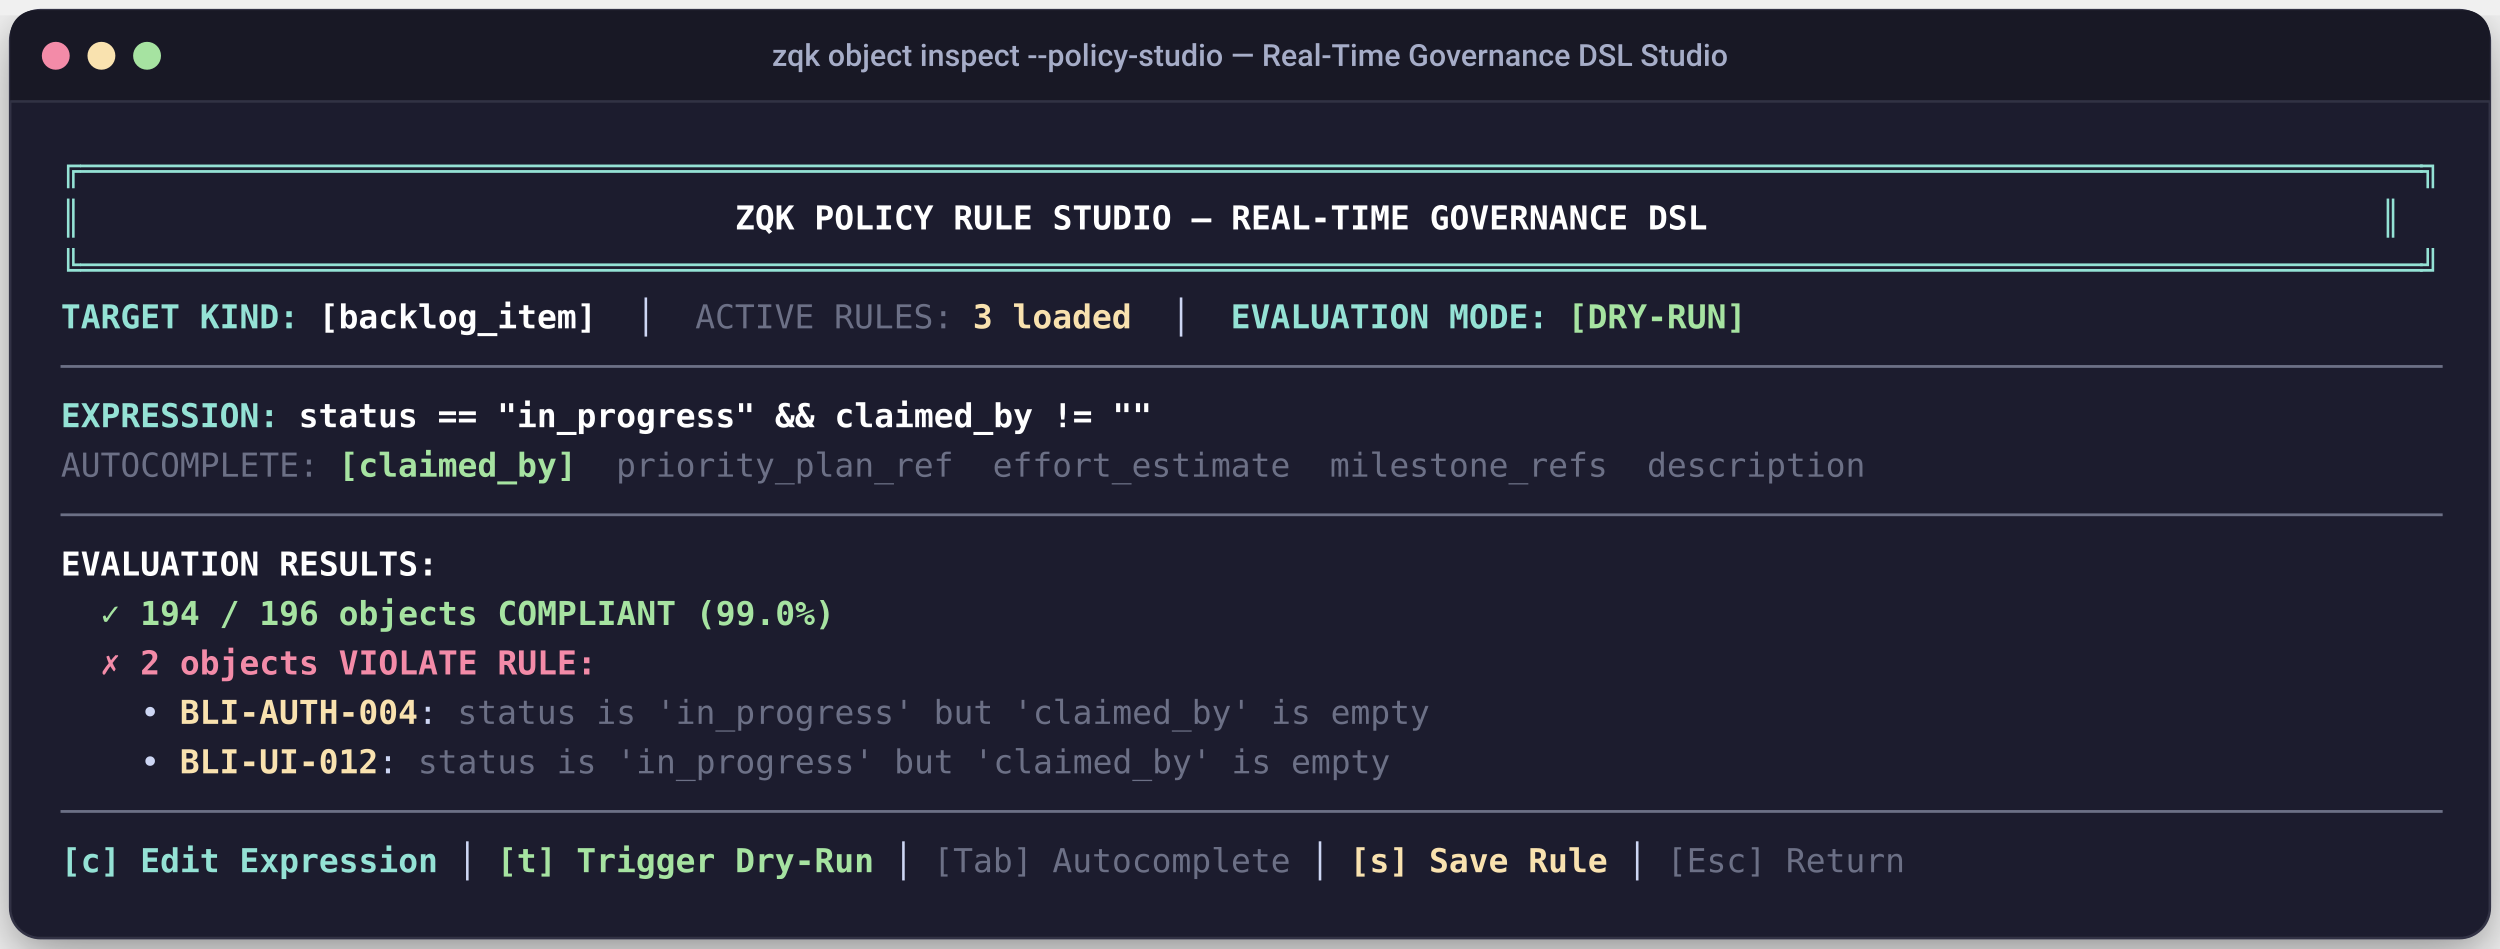
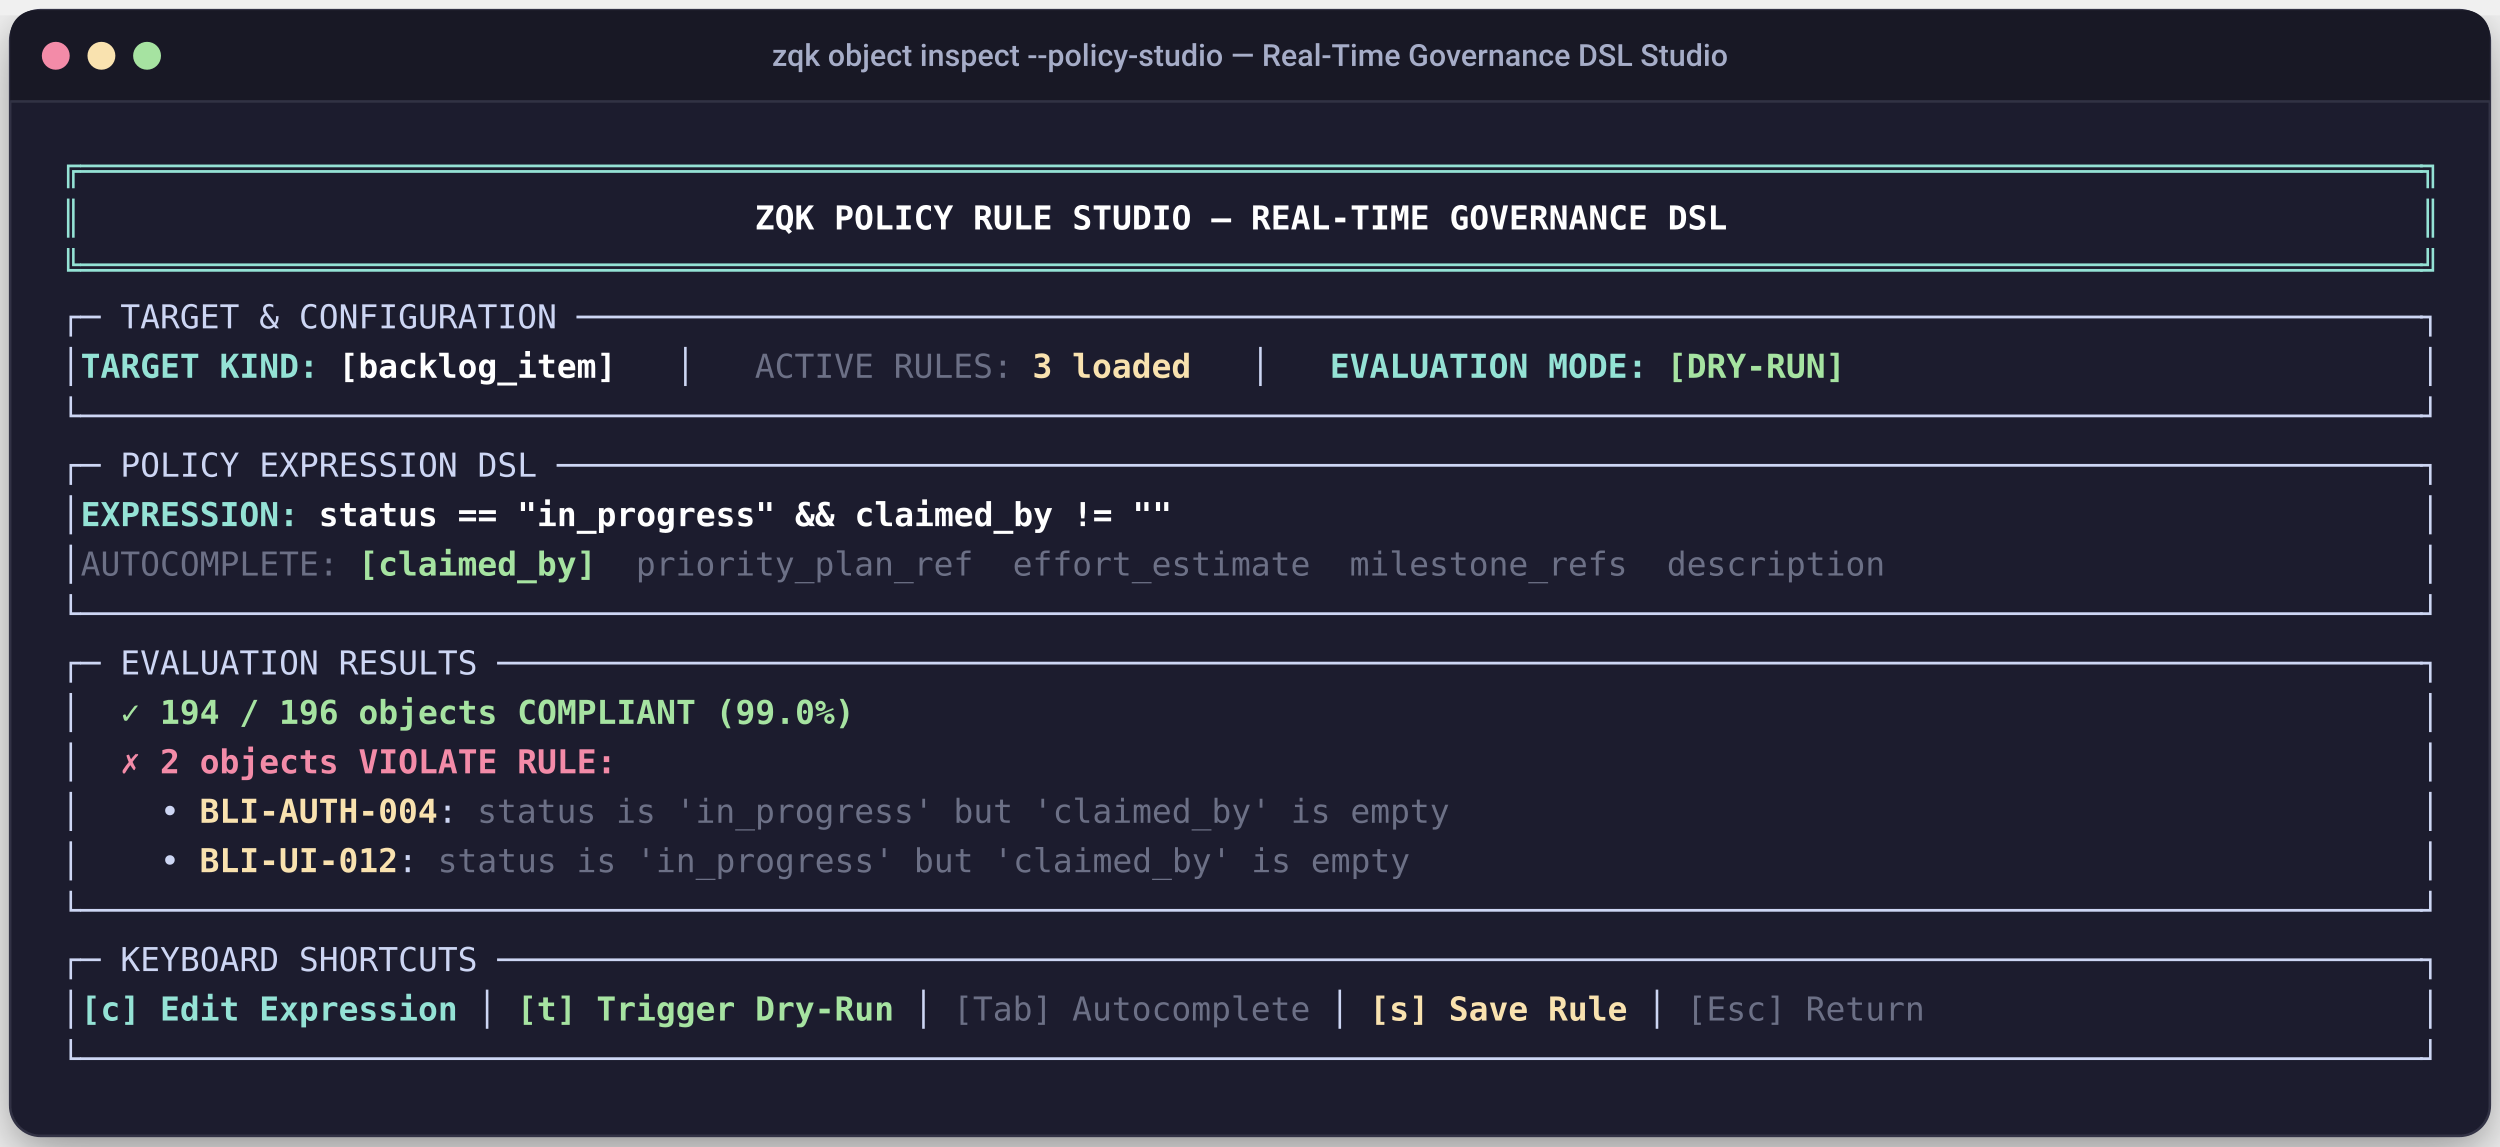
- <svg xmlns="http://www.w3.org/2000/svg" viewBox="0 0 986 374" width="986" height="374">
+ <svg xmlns="http://www.w3.org/2000/svg" viewBox="0 0 986 452" width="986" height="452">
  <defs>
    <style>
      .window-bg { fill: #1e1e2e; rx: 12px; }
      .top-bar { fill: #181825; }
      .dot-red { fill: #f38ba8; }
      .dot-yellow { fill: #f9e2af; }
      .dot-green { fill: #a6e3a1; }
      .term-text { font-family: ui-monospace, SFMono-Regular, "SF Mono", Menlo, Monaco, Consolas, monospace;
                   font-size: 13px; fill: #cdd6f4; letter-spacing: 0px; white-space: pre; }
      .term-bg-reverse { fill: #89b4fa; rx: 3px; }
      .title-text { font-family: -apple-system, BlinkMacSystemFont, "Segoe UI", Roboto, sans-serif;
                    font-size: 12px; fill: #a6adc8; font-weight: 500; text-anchor: middle; }
    </style>
    <filter id="shadow" x="-5%" y="-5%" width="110%" height="110%">
      <feDropShadow dx="0" dy="6" stdDeviation="12" flood-color="#000000" flood-opacity="0.45" />
    </filter>
  </defs>
-   <rect x="4" y="4" width="978" height="366" class="window-bg" filter="url(#shadow)" stroke="#313244" stroke-width="1" />
+   <rect x="4" y="4" width="978" height="444" class="window-bg" filter="url(#shadow)" stroke="#313244" stroke-width="1" />
  <path d="M 4 14 A 10 10 0 0 1 14 4 L 972 4 A 10 10 0 0 1 982 14 L 982 40 L 4 40 Z" class="top-bar" />
  <line x1="4" y1="40" x2="982" y2="40" stroke="#313244" stroke-width="1" />
  <circle cx="22" cy="22" r="5.5" class="dot-red" />
  <circle cx="40" cy="22" r="5.5" class="dot-yellow" />
  <circle cx="58" cy="22" r="5.5" class="dot-green" />
  <text x="493" y="26" class="title-text">zqk object inspect --policy-studio — Real-Time Governance DSL Studio</text>
  <g transform="translate(24, 56)">
    <text y="15.0" class="term-text" xml:space="preserve">
      <tspan x="0.0" fill="#94e2d5" font-weight="bold">╔</tspan>
      <tspan x="7.8" fill="#94e2d5" font-weight="bold">══════════════════════════════════════════════════════════════════════════════════════════════════════════════════════</tspan>
      <tspan x="930.6" fill="#94e2d5" font-weight="bold">╗</tspan>
    </text>
    <text y="34.5" class="term-text" xml:space="preserve">
      <tspan x="0.0" fill="#94e2d5" font-weight="bold">║</tspan>
-       <tspan x="7.8" fill="#cdd6f4">                                 </tspan>
-       <tspan x="265.9" fill="#ffffff" font-weight="bold">ZQK POLICY RULE STUDIO — REAL-TIME GOVERNANCE DSL</tspan>
-       <tspan x="649.1" fill="#cdd6f4">                                  </tspan>
-       <tspan x="914.9" fill="#94e2d5" font-weight="bold">║</tspan>
+       <tspan x="7.8" fill="#cdd6f4">                                  </tspan>
+       <tspan x="273.7" fill="#ffffff" font-weight="bold">ZQK POLICY RULE STUDIO — REAL-TIME GOVERNANCE DSL</tspan>
+       <tspan x="656.9" fill="#cdd6f4">                                   </tspan>
+       <tspan x="930.6" fill="#94e2d5" font-weight="bold">║</tspan>
    </text>
    <text y="54.0" class="term-text" xml:space="preserve">
      <tspan x="0.0" fill="#94e2d5" font-weight="bold">╚</tspan>
      <tspan x="7.8" fill="#94e2d5" font-weight="bold">══════════════════════════════════════════════════════════════════════════════════════════════════════════════════════</tspan>
      <tspan x="930.6" fill="#94e2d5" font-weight="bold">╝</tspan>
    </text>
    <text y="73.5" class="term-text" xml:space="preserve">
-       <tspan x="0.0" fill="#94e2d5" font-weight="bold">TARGET KIND:</tspan>
-       <tspan x="93.8" fill="#cdd6f4"> </tspan>
-       <tspan x="101.7" fill="#ffffff" font-weight="bold">[backlog_item]</tspan>
-       <tspan x="211.1" fill="#cdd6f4">  </tspan>
-       <tspan x="226.8" fill="#cdd6f4">│</tspan>
-       <tspan x="234.6" fill="#cdd6f4">  </tspan>
-       <tspan x="250.2" fill="#6c7086">ACTIVE RULES:</tspan>
-       <tspan x="351.9" fill="#cdd6f4"> </tspan>
-       <tspan x="359.7" fill="#f9e2af" font-weight="bold">3 loaded</tspan>
-       <tspan x="422.3" fill="#cdd6f4">  </tspan>
-       <tspan x="437.9" fill="#cdd6f4">│</tspan>
-       <tspan x="445.7" fill="#cdd6f4">  </tspan>
-       <tspan x="461.4" fill="#94e2d5" font-weight="bold">EVALUATION MODE:</tspan>
-       <tspan x="586.5" fill="#cdd6f4"> </tspan>
-       <tspan x="594.3" fill="#a6e3a1" font-weight="bold">[DRY-RUN]</tspan>
+       <tspan x="0.0" fill="#cdd6f4">┌</tspan>
+       <tspan x="7.8" fill="#cdd6f4">─ TARGET &amp; CONFIGURATION ─────────────────────────────────────────────────────────────────────────────────────────────</tspan>
+       <tspan x="930.6" fill="#cdd6f4">┐</tspan>
    </text>
    <text y="93.0" class="term-text" xml:space="preserve">
-       <tspan x="0.0" fill="#6c7086">────────────────────────────────────────────────────────────────────────────────────────────────────────────────────────</tspan>
+       <tspan x="0.0" fill="#cdd6f4">│</tspan>
+       <tspan x="7.8" fill="#94e2d5" font-weight="bold">TARGET KIND:</tspan>
+       <tspan x="101.7" fill="#cdd6f4"> </tspan>
+       <tspan x="109.5" fill="#ffffff" font-weight="bold">[backlog_item]</tspan>
+       <tspan x="219.0" fill="#cdd6f4">   </tspan>
+       <tspan x="242.4" fill="#cdd6f4">│</tspan>
+       <tspan x="250.2" fill="#cdd6f4">   </tspan>
+       <tspan x="273.7" fill="#6c7086">ACTIVE RULES:</tspan>
+       <tspan x="375.4" fill="#cdd6f4"> </tspan>
+       <tspan x="383.2" fill="#f9e2af" font-weight="bold">3 loaded</tspan>
+       <tspan x="445.7" fill="#cdd6f4">   </tspan>
+       <tspan x="469.2" fill="#cdd6f4">│</tspan>
+       <tspan x="477.0" fill="#cdd6f4">   </tspan>
+       <tspan x="500.5" fill="#94e2d5" font-weight="bold">EVALUATION MODE:</tspan>
+       <tspan x="625.6" fill="#cdd6f4"> </tspan>
+       <tspan x="633.4" fill="#a6e3a1" font-weight="bold">[DRY-RUN]</tspan>
+       <tspan x="703.8" fill="#cdd6f4">                             </tspan>
+       <tspan x="930.6" fill="#cdd6f4">│</tspan>
    </text>
    <text y="112.5" class="term-text" xml:space="preserve">
-       <tspan x="0.0" fill="#94e2d5" font-weight="bold">EXPRESSION:</tspan>
-       <tspan x="86.0" fill="#cdd6f4"> </tspan>
-       <tspan x="93.8" fill="#ffffff" font-weight="bold">status == "in_progress" &amp;&amp; claimed_by != ""</tspan>
+       <tspan x="0.0" fill="#cdd6f4">└</tspan>
+       <tspan x="7.8" fill="#cdd6f4">──────────────────────────────────────────────────────────────────────────────────────────────────────────────────────</tspan>
+       <tspan x="930.6" fill="#cdd6f4">┘</tspan>
    </text>
    <text y="132.0" class="term-text" xml:space="preserve">
-       <tspan x="0.0" fill="#6c7086">AUTOCOMPLETE:</tspan>
-       <tspan x="101.7" fill="#cdd6f4"> </tspan>
-       <tspan x="109.5" fill="#a6e3a1" font-weight="bold">[claimed_by]</tspan>
-       <tspan x="203.3" fill="#cdd6f4">  </tspan>
-       <tspan x="219.0" fill="#6c7086">priority_plan_ref</tspan>
-       <tspan x="351.9" fill="#cdd6f4">  </tspan>
-       <tspan x="367.5" fill="#6c7086">effort_estimate</tspan>
-       <tspan x="484.8" fill="#cdd6f4">  </tspan>
-       <tspan x="500.5" fill="#6c7086">milestone_refs</tspan>
-       <tspan x="610.0" fill="#cdd6f4">  </tspan>
-       <tspan x="625.6" fill="#6c7086">description</tspan>
+       <tspan x="0.0" fill="#cdd6f4">┌</tspan>
+       <tspan x="7.8" fill="#cdd6f4">─ POLICY EXPRESSION DSL ──────────────────────────────────────────────────────────────────────────────────────────────</tspan>
+       <tspan x="930.6" fill="#cdd6f4">┐</tspan>
    </text>
    <text y="151.5" class="term-text" xml:space="preserve">
-       <tspan x="0.0" fill="#6c7086">────────────────────────────────────────────────────────────────────────────────────────────────────────────────────────</tspan>
+       <tspan x="0.0" fill="#cdd6f4">│</tspan>
+       <tspan x="7.8" fill="#94e2d5" font-weight="bold">EXPRESSION:</tspan>
+       <tspan x="93.8" fill="#cdd6f4"> </tspan>
+       <tspan x="101.7" fill="#ffffff" font-weight="bold">status == "in_progress" &amp;&amp; claimed_by != ""</tspan>
+       <tspan x="437.9" fill="#cdd6f4">                                                               </tspan>
+       <tspan x="930.6" fill="#cdd6f4">│</tspan>
    </text>
    <text y="171.0" class="term-text" xml:space="preserve">
-       <tspan x="0.0" fill="#ffffff" font-weight="bold">EVALUATION RESULTS:</tspan>
+       <tspan x="0.0" fill="#cdd6f4">│</tspan>
+       <tspan x="7.8" fill="#6c7086">AUTOCOMPLETE:</tspan>
+       <tspan x="109.5" fill="#cdd6f4"> </tspan>
+       <tspan x="117.3" fill="#a6e3a1" font-weight="bold">[claimed_by]</tspan>
+       <tspan x="211.1" fill="#cdd6f4">  </tspan>
+       <tspan x="226.8" fill="#6c7086">priority_plan_ref</tspan>
+       <tspan x="359.7" fill="#cdd6f4">  </tspan>
+       <tspan x="375.4" fill="#6c7086">effort_estimate</tspan>
+       <tspan x="492.7" fill="#cdd6f4">  </tspan>
+       <tspan x="508.3" fill="#6c7086">milestone_refs</tspan>
+       <tspan x="617.8" fill="#cdd6f4">  </tspan>
+       <tspan x="633.4" fill="#6c7086">description</tspan>
+       <tspan x="719.4" fill="#cdd6f4">                           </tspan>
+       <tspan x="930.6" fill="#cdd6f4">│</tspan>
    </text>
    <text y="190.5" class="term-text" xml:space="preserve">
-       <tspan x="0.0" fill="#cdd6f4">  </tspan>
-       <tspan x="15.6" fill="#a6e3a1" font-weight="bold">✓</tspan>
-       <tspan x="23.5" fill="#cdd6f4"> </tspan>
-       <tspan x="31.3" fill="#a6e3a1" font-weight="bold">194 / 196 objects COMPLIANT (99.0%)</tspan>
+       <tspan x="0.0" fill="#cdd6f4">└</tspan>
+       <tspan x="7.8" fill="#cdd6f4">──────────────────────────────────────────────────────────────────────────────────────────────────────────────────────</tspan>
+       <tspan x="930.6" fill="#cdd6f4">┘</tspan>
    </text>
    <text y="210.0" class="term-text" xml:space="preserve">
-       <tspan x="0.0" fill="#cdd6f4">  </tspan>
-       <tspan x="15.6" fill="#f38ba8" font-weight="bold">✗</tspan>
-       <tspan x="23.5" fill="#cdd6f4"> </tspan>
-       <tspan x="31.3" fill="#f38ba8" font-weight="bold">2 objects VIOLATE RULE:</tspan>
+       <tspan x="0.0" fill="#cdd6f4">┌</tspan>
+       <tspan x="7.8" fill="#cdd6f4">─ EVALUATION RESULTS ─────────────────────────────────────────────────────────────────────────────────────────────────</tspan>
+       <tspan x="930.6" fill="#cdd6f4">┐</tspan>
    </text>
    <text y="229.5" class="term-text" xml:space="preserve">
-       <tspan x="0.0" fill="#cdd6f4">    • </tspan>
-       <tspan x="46.9" fill="#f9e2af" font-weight="bold">BLI-AUTH-004</tspan>
-       <tspan x="140.8" fill="#cdd6f4">: </tspan>
-       <tspan x="156.4" fill="#6c7086">status is 'in_progress' but 'claimed_by' is empty</tspan>
+       <tspan x="0.0" fill="#cdd6f4">│</tspan>
+       <tspan x="7.8" fill="#cdd6f4">  </tspan>
+       <tspan x="23.5" fill="#a6e3a1" font-weight="bold">✓</tspan>
+       <tspan x="31.3" fill="#cdd6f4"> </tspan>
+       <tspan x="39.1" fill="#a6e3a1" font-weight="bold">194 / 196 objects COMPLIANT (99.0%)</tspan>
+       <tspan x="312.8" fill="#cdd6f4">                                                                               </tspan>
+       <tspan x="930.6" fill="#cdd6f4">│</tspan>
    </text>
    <text y="249.0" class="term-text" xml:space="preserve">
-       <tspan x="0.0" fill="#cdd6f4">    • </tspan>
-       <tspan x="46.9" fill="#f9e2af" font-weight="bold">BLI-UI-012</tspan>
-       <tspan x="125.1" fill="#cdd6f4">: </tspan>
-       <tspan x="140.8" fill="#6c7086">status is 'in_progress' but 'claimed_by' is empty</tspan>
+       <tspan x="0.0" fill="#cdd6f4">│</tspan>
+       <tspan x="7.8" fill="#cdd6f4">  </tspan>
+       <tspan x="23.5" fill="#f38ba8" font-weight="bold">✗</tspan>
+       <tspan x="31.3" fill="#cdd6f4"> </tspan>
+       <tspan x="39.1" fill="#f38ba8" font-weight="bold">2 objects VIOLATE RULE:</tspan>
+       <tspan x="219.0" fill="#cdd6f4">                                                                                           </tspan>
+       <tspan x="930.6" fill="#cdd6f4">│</tspan>
    </text>
    <text y="268.5" class="term-text" xml:space="preserve">
-       <tspan x="0.0" fill="#6c7086">────────────────────────────────────────────────────────────────────────────────────────────────────────────────────────</tspan>
+       <tspan x="0.0" fill="#cdd6f4">│</tspan>
+       <tspan x="7.8" fill="#cdd6f4">    • </tspan>
+       <tspan x="54.7" fill="#f9e2af" font-weight="bold">BLI-AUTH-004</tspan>
+       <tspan x="148.6" fill="#cdd6f4">: </tspan>
+       <tspan x="164.2" fill="#6c7086">status is 'in_progress' but 'claimed_by' is empty</tspan>
+       <tspan x="547.4" fill="#cdd6f4">                                                 </tspan>
+       <tspan x="930.6" fill="#cdd6f4">│</tspan>
    </text>
    <text y="288.0" class="term-text" xml:space="preserve">
-       <tspan x="0.0" fill="#94e2d5" font-weight="bold">[c] Edit Expression</tspan>
-       <tspan x="148.6" fill="#cdd6f4"> </tspan>
-       <tspan x="156.4" fill="#cdd6f4">│</tspan>
-       <tspan x="164.2" fill="#cdd6f4"> </tspan>
-       <tspan x="172.0" fill="#a6e3a1" font-weight="bold">[t] Trigger Dry-Run</tspan>
-       <tspan x="320.6" fill="#cdd6f4"> </tspan>
-       <tspan x="328.4" fill="#cdd6f4">│</tspan>
-       <tspan x="336.3" fill="#cdd6f4"> </tspan>
-       <tspan x="344.1" fill="#6c7086">[Tab] Autocomplete</tspan>
-       <tspan x="484.8" fill="#cdd6f4"> </tspan>
-       <tspan x="492.7" fill="#cdd6f4">│</tspan>
-       <tspan x="500.5" fill="#cdd6f4"> </tspan>
-       <tspan x="508.3" fill="#f9e2af" font-weight="bold">[s] Save Rule</tspan>
-       <tspan x="610.0" fill="#cdd6f4"> </tspan>
-       <tspan x="617.8" fill="#cdd6f4">│</tspan>
-       <tspan x="625.6" fill="#cdd6f4"> </tspan>
-       <tspan x="633.4" fill="#6c7086">[Esc] Return</tspan>
+       <tspan x="0.0" fill="#cdd6f4">│</tspan>
+       <tspan x="7.8" fill="#cdd6f4">    • </tspan>
+       <tspan x="54.7" fill="#f9e2af" font-weight="bold">BLI-UI-012</tspan>
+       <tspan x="132.9" fill="#cdd6f4">: </tspan>
+       <tspan x="148.6" fill="#6c7086">status is 'in_progress' but 'claimed_by' is empty</tspan>
+       <tspan x="531.8" fill="#cdd6f4">                                                   </tspan>
+       <tspan x="930.6" fill="#cdd6f4">│</tspan>
+     </text>
+     <text y="307.5" class="term-text" xml:space="preserve">
+       <tspan x="0.0" fill="#cdd6f4">└</tspan>
+       <tspan x="7.8" fill="#cdd6f4">──────────────────────────────────────────────────────────────────────────────────────────────────────────────────────</tspan>
+       <tspan x="930.6" fill="#cdd6f4">┘</tspan>
+     </text>
+     <text y="327.0" class="term-text" xml:space="preserve">
+       <tspan x="0.0" fill="#cdd6f4">┌</tspan>
+       <tspan x="7.8" fill="#cdd6f4">─ KEYBOARD SHORTCUTS ─────────────────────────────────────────────────────────────────────────────────────────────────</tspan>
+       <tspan x="930.6" fill="#cdd6f4">┐</tspan>
+     </text>
+     <text y="346.5" class="term-text" xml:space="preserve">
+       <tspan x="0.0" fill="#cdd6f4">│</tspan>
+       <tspan x="7.8" fill="#94e2d5" font-weight="bold">[c] Edit Expression</tspan>
+       <tspan x="156.4" fill="#cdd6f4"> </tspan>
+       <tspan x="164.2" fill="#cdd6f4">│</tspan>
+       <tspan x="172.0" fill="#cdd6f4"> </tspan>
+       <tspan x="179.9" fill="#a6e3a1" font-weight="bold">[t] Trigger Dry-Run</tspan>
+       <tspan x="328.4" fill="#cdd6f4"> </tspan>
+       <tspan x="336.3" fill="#cdd6f4">│</tspan>
+       <tspan x="344.1" fill="#cdd6f4"> </tspan>
+       <tspan x="351.9" fill="#6c7086">[Tab] Autocomplete</tspan>
+       <tspan x="492.7" fill="#cdd6f4"> </tspan>
+       <tspan x="500.5" fill="#cdd6f4">│</tspan>
+       <tspan x="508.3" fill="#cdd6f4"> </tspan>
+       <tspan x="516.1" fill="#f9e2af" font-weight="bold">[s] Save Rule</tspan>
+       <tspan x="617.8" fill="#cdd6f4"> </tspan>
+       <tspan x="625.6" fill="#cdd6f4">│</tspan>
+       <tspan x="633.4" fill="#cdd6f4"> </tspan>
+       <tspan x="641.2" fill="#6c7086">[Esc] Return</tspan>
+       <tspan x="735.1" fill="#cdd6f4">                         </tspan>
+       <tspan x="930.6" fill="#cdd6f4">│</tspan>
+     </text>
+     <text y="366.0" class="term-text" xml:space="preserve">
+       <tspan x="0.0" fill="#cdd6f4">└</tspan>
+       <tspan x="7.8" fill="#cdd6f4">──────────────────────────────────────────────────────────────────────────────────────────────────────────────────────</tspan>
+       <tspan x="930.6" fill="#cdd6f4">┘</tspan>
    </text>
  </g>
</svg>
